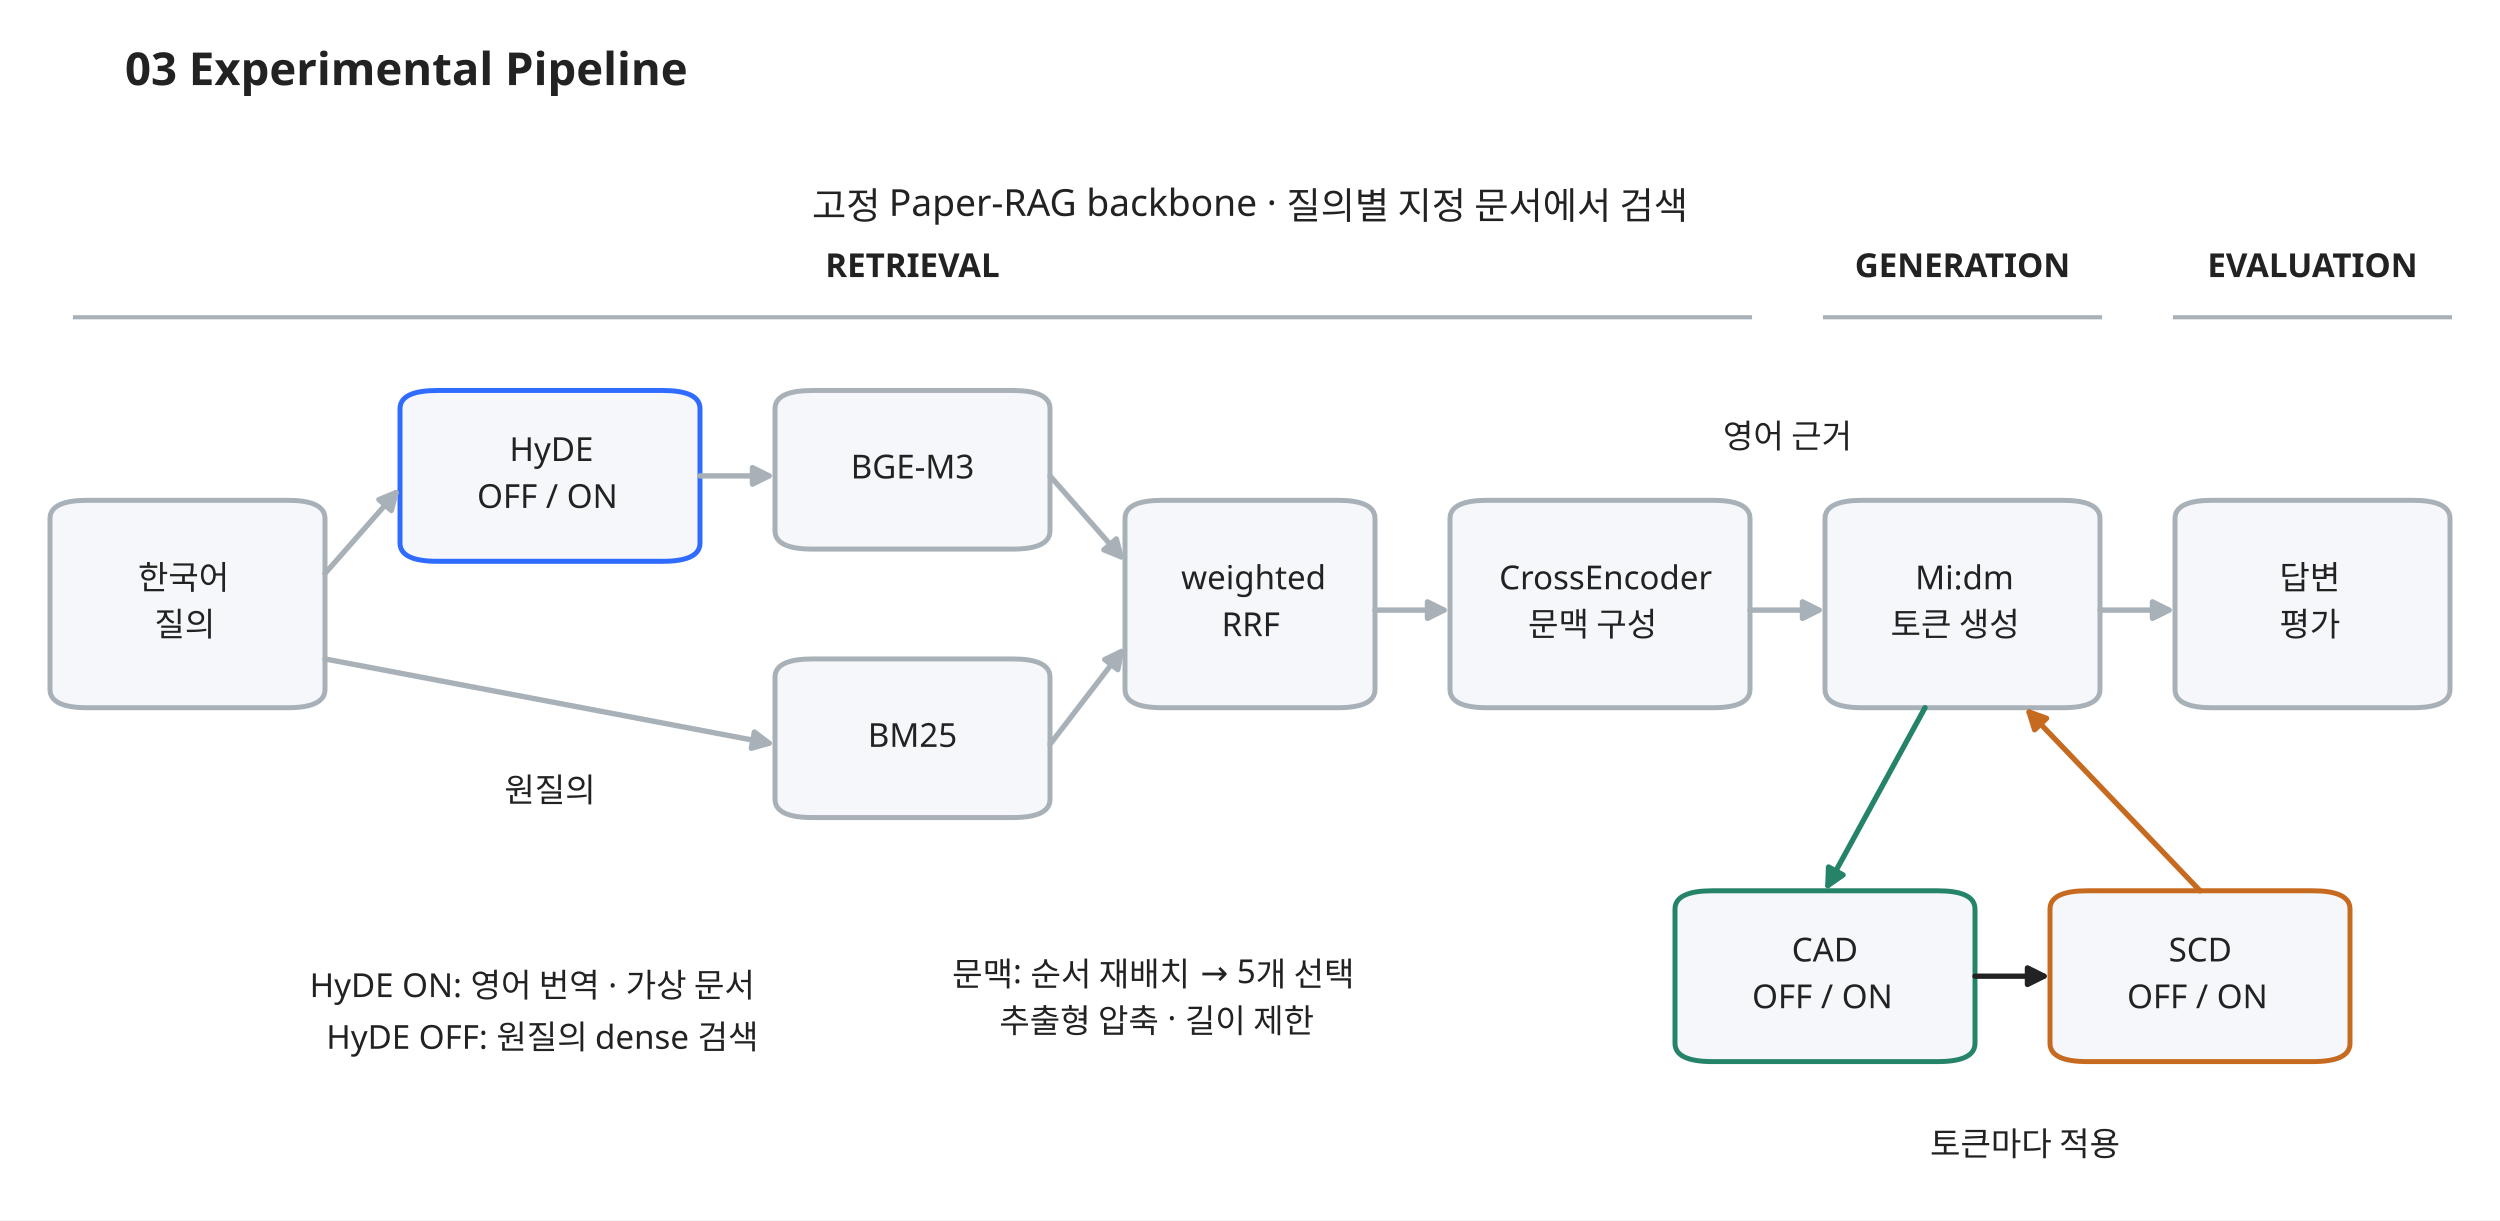
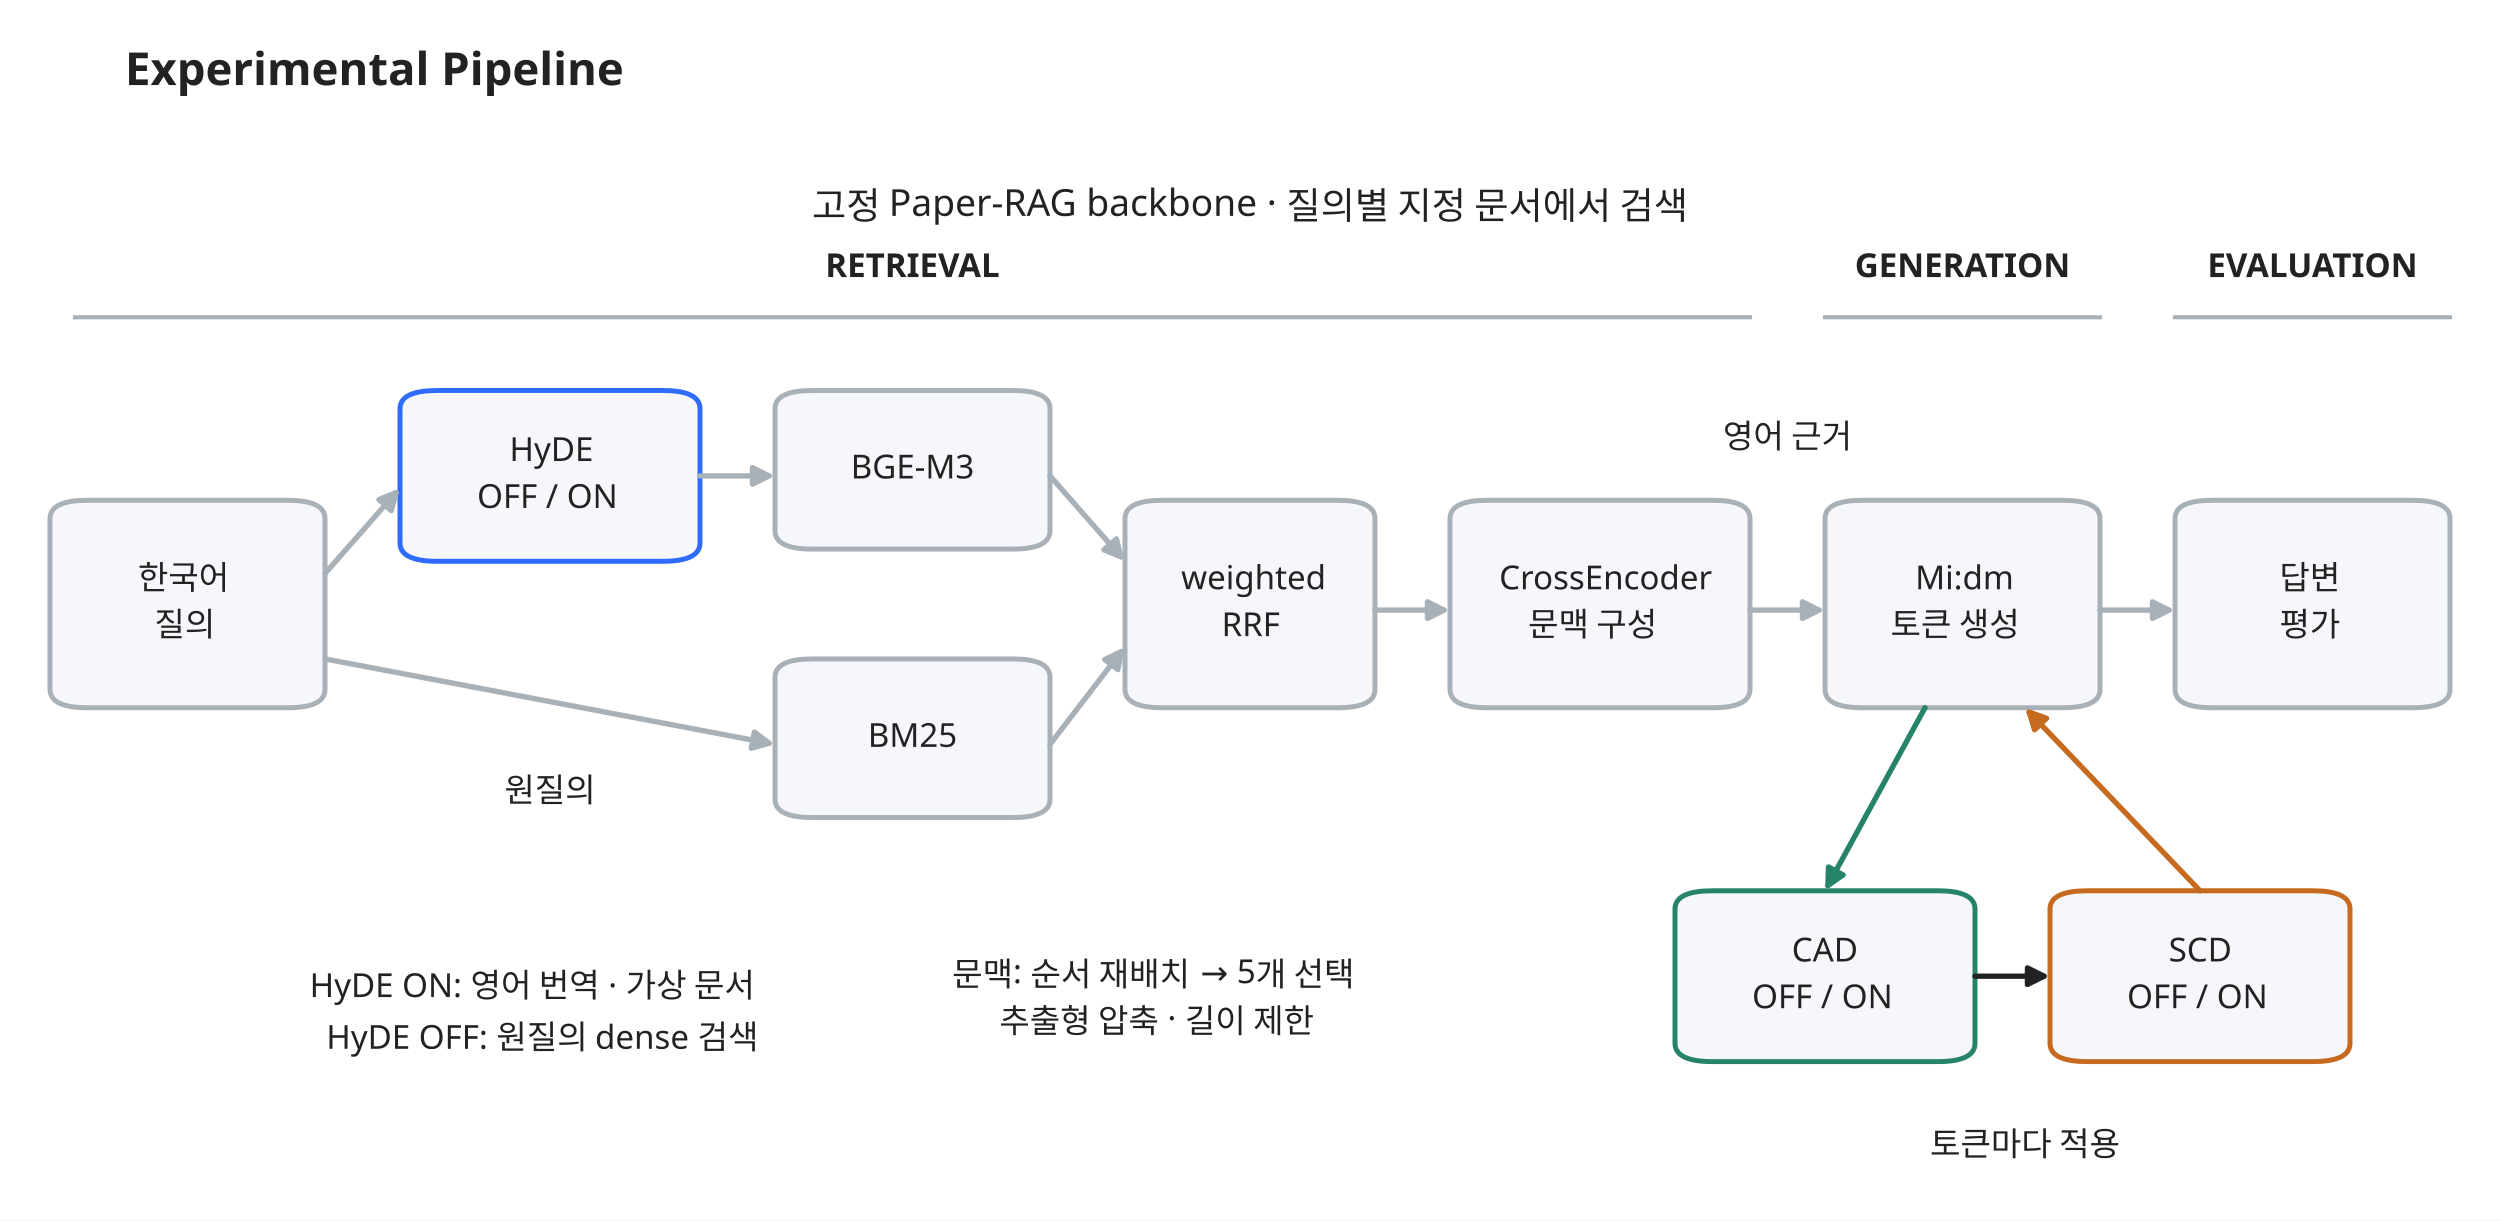
<svg xmlns="http://www.w3.org/2000/svg" width="604.8pt" height="295.2pt" viewBox="0 0 604.8 295.2" version="1.1">
  <defs>
    <style type="text/css">*{stroke-linejoin: round; stroke-linecap: butt}</style>
  </defs>
  <g id="figure_1">
    <g id="patch_1">
      <path d="M 0 295.2 L 604.8 295.2 L 604.8 0 L 0 0 z " style="fill: #ffffff" />
    </g>
    <g id="axes_1">
      <g id="patch_2">
        <path d="M 21.168 171.216 L 69.552 171.216 Q 78.624 171.216 78.624 166.788 L 78.624 125.46 Q 78.624 121.032 69.552 121.032 L 21.168 121.032 Q 12.096 121.032 12.096 125.46 L 12.096 166.788 Q 12.096 171.216 21.168 171.216 z " clip-path="url(#pd6805d010a)" style="fill: #f5f7fa; stroke: #a8b0b8; stroke-width: 1.2; stroke-linejoin: miter" />
      </g>
      <g id="patch_3">
        <path d="M 105.84 135.792 L 160.272 135.792 Q 169.344 135.792 169.344 131.364 L 169.344 98.892 Q 169.344 94.464 160.272 94.464 L 105.84 94.464 Q 96.768 94.464 96.768 98.892 L 96.768 131.364 Q 96.768 135.792 105.84 135.792 z " clip-path="url(#pd6805d010a)" style="fill: #f5f7fa; stroke: #2f6bff; stroke-width: 1.2; stroke-linejoin: miter" />
      </g>
      <g id="patch_4">
        <path d="M 196.56 132.84 L 244.944 132.84 Q 254.016 132.84 254.016 128.412 L 254.016 98.892 Q 254.016 94.464 244.944 94.464 L 196.56 94.464 Q 187.488 94.464 187.488 98.892 L 187.488 128.412 Q 187.488 132.84 196.56 132.84 z " clip-path="url(#pd6805d010a)" style="fill: #f5f7fa; stroke: #a8b0b8; stroke-width: 1.2; stroke-linejoin: miter" />
      </g>
      <g id="patch_5">
        <path d="M 196.56 197.784 L 244.944 197.784 Q 254.016 197.784 254.016 193.356 L 254.016 163.836 Q 254.016 159.408 244.944 159.408 L 196.56 159.408 Q 187.488 159.408 187.488 163.836 L 187.488 193.356 Q 187.488 197.784 196.56 197.784 z " clip-path="url(#pd6805d010a)" style="fill: #f5f7fa; stroke: #a8b0b8; stroke-width: 1.2; stroke-linejoin: miter" />
      </g>
      <g id="patch_6">
        <path d="M 281.232 171.216 L 323.568 171.216 Q 332.64 171.216 332.64 166.788 L 332.64 125.46 Q 332.64 121.032 323.568 121.032 L 281.232 121.032 Q 272.16 121.032 272.16 125.46 L 272.16 166.788 Q 272.16 171.216 281.232 171.216 z " clip-path="url(#pd6805d010a)" style="fill: #f5f7fa; stroke: #a8b0b8; stroke-width: 1.2; stroke-linejoin: miter" />
      </g>
      <g id="patch_7">
        <path d="M 359.856 171.216 L 414.288 171.216 Q 423.36 171.216 423.36 166.788 L 423.36 125.46 Q 423.36 121.032 414.288 121.032 L 359.856 121.032 Q 350.784 121.032 350.784 125.46 L 350.784 166.788 Q 350.784 171.216 359.856 171.216 z " clip-path="url(#pd6805d010a)" style="fill: #f5f7fa; stroke: #a8b0b8; stroke-width: 1.2; stroke-linejoin: miter" />
      </g>
      <g id="patch_8">
        <path d="M 450.576 171.216 L 498.96 171.216 Q 508.032 171.216 508.032 166.788 L 508.032 125.46 Q 508.032 121.032 498.96 121.032 L 450.576 121.032 Q 441.504 121.032 441.504 125.46 L 441.504 166.788 Q 441.504 171.216 450.576 171.216 z " clip-path="url(#pd6805d010a)" style="fill: #f5f7fa; stroke: #a8b0b8; stroke-width: 1.2; stroke-linejoin: miter" />
      </g>
      <g id="patch_9">
        <path d="M 535.248 171.216 L 583.632 171.216 Q 592.704 171.216 592.704 166.788 L 592.704 125.46 Q 592.704 121.032 583.632 121.032 L 535.248 121.032 Q 526.176 121.032 526.176 125.46 L 526.176 166.788 Q 526.176 171.216 535.248 171.216 z " clip-path="url(#pd6805d010a)" style="fill: #f5f7fa; stroke: #a8b0b8; stroke-width: 1.2; stroke-linejoin: miter" />
      </g>
      <g id="patch_10">
        <path d="M 78.624 138.744 Q 87.696 128.412 95.809 119.172 " clip-path="url(#pd6805d010a)" style="fill: none; stroke: #a8b0b8; stroke-width: 1.3; stroke-linecap: round" />
        <path d="M 91.667 120.858 L 95.809 119.172 L 94.673 123.498 z " clip-path="url(#pd6805d010a)" style="fill: #a8b0b8; stroke: #a8b0b8; stroke-width: 1.3; stroke-linecap: round" />
      </g>
      <g id="patch_11">
        <path d="M 169.344 115.128 Q 178.416 115.128 186.035 115.128 " clip-path="url(#pd6805d010a)" style="fill: none; stroke: #a8b0b8; stroke-width: 1.3; stroke-linecap: round" />
        <path d="M 182.035 113.128 L 186.035 115.128 L 182.035 117.128 z " clip-path="url(#pd6805d010a)" style="fill: #a8b0b8; stroke: #a8b0b8; stroke-width: 1.3; stroke-linecap: round" />
      </g>
      <g id="patch_12">
        <path d="M 78.624 159.408 Q 133.056 169.74 186.06 179.801 " clip-path="url(#pd6805d010a)" style="fill: none; stroke: #a8b0b8; stroke-width: 1.3; stroke-linecap: round" />
        <path d="M 182.503 177.09 L 186.06 179.801 L 181.757 181.02 z " clip-path="url(#pd6805d010a)" style="fill: #a8b0b8; stroke: #a8b0b8; stroke-width: 1.3; stroke-linecap: round" />
      </g>
      <g id="patch_13">
        <path d="M 254.016 115.128 Q 263.088 125.46 271.201 134.7 " clip-path="url(#pd6805d010a)" style="fill: none; stroke: #a8b0b8; stroke-width: 1.3; stroke-linecap: round" />
        <path d="M 270.065 130.374 L 271.201 134.7 L 267.059 133.014 z " clip-path="url(#pd6805d010a)" style="fill: #a8b0b8; stroke: #a8b0b8; stroke-width: 1.3; stroke-linecap: round" />
      </g>
      <g id="patch_14">
        <path d="M 254.016 180.072 Q 263.088 168.264 271.274 157.609 " clip-path="url(#pd6805d010a)" style="fill: none; stroke: #a8b0b8; stroke-width: 1.3; stroke-linecap: round" />
        <path d="M 267.252 159.562 L 271.274 157.609 L 270.423 161.999 z " clip-path="url(#pd6805d010a)" style="fill: #a8b0b8; stroke: #a8b0b8; stroke-width: 1.3; stroke-linecap: round" />
      </g>
      <g id="patch_15">
        <path d="M 332.64 147.6 Q 341.712 147.6 349.331 147.6 " clip-path="url(#pd6805d010a)" style="fill: none; stroke: #a8b0b8; stroke-width: 1.3; stroke-linecap: round" />
        <path d="M 345.331 145.6 L 349.331 147.6 L 345.331 149.6 z " clip-path="url(#pd6805d010a)" style="fill: #a8b0b8; stroke: #a8b0b8; stroke-width: 1.3; stroke-linecap: round" />
      </g>
      <g id="patch_16">
        <path d="M 423.36 147.6 Q 432.432 147.6 440.051 147.6 " clip-path="url(#pd6805d010a)" style="fill: none; stroke: #a8b0b8; stroke-width: 1.3; stroke-linecap: round" />
        <path d="M 436.051 145.6 L 440.051 147.6 L 436.051 149.6 z " clip-path="url(#pd6805d010a)" style="fill: #a8b0b8; stroke: #a8b0b8; stroke-width: 1.3; stroke-linecap: round" />
      </g>
      <g id="patch_17">
        <path d="M 508.032 147.6 Q 517.104 147.6 524.723 147.6 " clip-path="url(#pd6805d010a)" style="fill: none; stroke: #a8b0b8; stroke-width: 1.3; stroke-linecap: round" />
        <path d="M 520.723 145.6 L 524.723 147.6 L 520.723 149.6 z " clip-path="url(#pd6805d010a)" style="fill: #a8b0b8; stroke: #a8b0b8; stroke-width: 1.3; stroke-linecap: round" />
      </g>
      <g id="patch_18">
        <path d="M 414.288 256.824 L 468.72 256.824 Q 477.792 256.824 477.792 252.396 L 477.792 219.924 Q 477.792 215.496 468.72 215.496 L 414.288 215.496 Q 405.216 215.496 405.216 219.924 L 405.216 252.396 Q 405.216 256.824 414.288 256.824 z " clip-path="url(#pd6805d010a)" style="fill: #f5f7fa; stroke: #25836a; stroke-width: 1.2; stroke-linejoin: miter" />
      </g>
      <g id="patch_19">
        <path d="M 505.008 256.824 L 559.44 256.824 Q 568.512 256.824 568.512 252.396 L 568.512 219.924 Q 568.512 215.496 559.44 215.496 L 505.008 215.496 Q 495.936 215.496 495.936 219.924 L 495.936 252.396 Q 495.936 256.824 505.008 256.824 z " clip-path="url(#pd6805d010a)" style="fill: #f5f7fa; stroke: #c66a20; stroke-width: 1.2; stroke-linejoin: miter" />
      </g>
      <g id="patch_20">
        <path d="M 477.792 236.16 Q 486.864 236.16 494.483 236.16 " clip-path="url(#pd6805d010a)" style="fill: none; stroke: #222222; stroke-width: 1.3; stroke-linecap: round" />
        <path d="M 490.483 234.16 L 494.483 236.16 L 490.483 238.16 z " clip-path="url(#pd6805d010a)" style="fill: #222222; stroke: #222222; stroke-width: 1.3; stroke-linecap: round" />
      </g>
      <g id="patch_21">
        <path d="M 532.224 215.496 Q 511.056 193.356 490.892 172.267 " clip-path="url(#pd6805d010a)" style="fill: none; stroke: #c66a20; stroke-width: 1.3; stroke-linecap: round" />
        <path d="M 492.211 176.54 L 490.892 172.267 L 495.102 173.776 z " clip-path="url(#pd6805d010a)" style="fill: #c66a20; stroke: #c66a20; stroke-width: 1.3; stroke-linecap: round" />
      </g>
      <g id="patch_22">
        <path d="M 465.696 171.216 Q 453.6 193.356 442.201 214.221 " clip-path="url(#pd6805d010a)" style="fill: none; stroke: #25836a; stroke-width: 1.3; stroke-linecap: round" />
        <path d="M 445.874 211.669 L 442.201 214.221 L 442.364 209.751 z " clip-path="url(#pd6805d010a)" style="fill: #25836a; stroke: #25836a; stroke-width: 1.3; stroke-linecap: round" />
      </g>
      <g id="line2d_1">
        <path d="M 18.144 76.752 L 423.36 76.752 " clip-path="url(#pd6805d010a)" style="fill: none; stroke: #a8b0b8; stroke-linecap: square" />
      </g>
      <g id="line2d_2">
        <path d="M 441.504 76.752 L 508.032 76.752 " clip-path="url(#pd6805d010a)" style="fill: none; stroke: #a8b0b8; stroke-linecap: square" />
      </g>
      <g id="line2d_3">
        <path d="M 526.176 76.752 L 592.704 76.752 " clip-path="url(#pd6805d010a)" style="fill: none; stroke: #a8b0b8; stroke-linecap: square" />
      </g>
      <g id="text_1">
-         <text style="font-weight: 700; font-size: 11px; font-family: 'Malgun Gothic'; text-anchor: start; fill: #222222" x="30.24" y="20.587" transform="rotate(-0 30.24 20.58747)">03  Experimental Pipeline</text>
+         <text style="font-weight: 700; font-size: 11px; font-family: 'Malgun Gothic'; text-anchor: start; fill: #222222" x="30.24" y="20.587" transform="rotate(-0 30.24 20.58747)">Experimental Pipeline</text>
      </g>
      <g id="text_2">
        <text style="font-size: 9px; font-family: 'Malgun Gothic'; text-anchor: middle; fill: #222222" x="302.4" y="52.963" transform="rotate(-0 302.4 52.96345)">고정 Paper-RAG backbone · 질의별 지정 문서에서 검색</text>
      </g>
      <g id="text_3">
        <text style="font-weight: 700; font-size: 8px; font-family: 'Malgun Gothic'; text-anchor: middle; fill: #222222" x="220.752" y="67.035" transform="rotate(-0 220.752 67.03525)">RETRIEVAL</text>
      </g>
      <g id="text_4">
        <text style="font-weight: 700; font-size: 8px; font-family: 'Malgun Gothic'; text-anchor: middle; fill: #222222" x="474.768" y="67.035" transform="rotate(-0 474.768 67.03525)">GENERATION</text>
      </g>
      <g id="text_5">
        <text style="font-weight: 700; font-size: 8px; font-family: 'Malgun Gothic'; text-anchor: middle; fill: #222222" x="559.44" y="67.035" transform="rotate(-0 559.44 67.03525)">EVALUATION</text>
      </g>
      <g id="text_6">
        <text style="font-size: 8px; font-family: 'Malgun Gothic'; fill: #222222" transform="translate(33.36 142.5625)">한국어</text>
        <text style="font-size: 8px; font-family: 'Malgun Gothic'; fill: #222222" transform="translate(37.36 153.868)">질의</text>
      </g>
      <g id="text_7">
        <text style="font-size: 8px; font-family: 'Malgun Gothic'; fill: #222222" transform="translate(123.2491 111.524)">HyDE</text>
        <text style="font-size: 8px; font-family: 'Malgun Gothic'; fill: #222222" transform="translate(115.4229 122.872)">OFF / ON</text>
      </g>
      <g id="text_8">
        <text style="font-size: 8px; font-family: 'Malgun Gothic'; text-anchor: middle; fill: #222222" x="220.752" y="115.743" transform="rotate(-0 220.752 115.7433)">BGE-M3</text>
      </g>
      <g id="text_9">
        <text style="font-size: 8px; font-family: 'Malgun Gothic'; text-anchor: middle; fill: #222222" x="220.752" y="180.687" transform="rotate(-0 220.752 180.6873)">BM25</text>
      </g>
      <g id="text_10">
        <text style="font-size: 8px; font-family: 'Malgun Gothic'; fill: #222222" transform="translate(285.7344 142.5412)">weighted</text>
        <text style="font-size: 8px; font-family: 'Malgun Gothic'; fill: #222222" transform="translate(295.5269 153.8893)">RRF</text>
      </g>
      <g id="text_11">
        <text style="font-size: 8px; font-family: 'Malgun Gothic'; fill: #222222" transform="translate(362.6814 142.5625)">CrossEncoder</text>
        <text style="font-size: 8px; font-family: 'Malgun Gothic'; fill: #222222" transform="translate(369.6658 153.868)">문맥 구성</text>
      </g>
      <g id="text_12">
        <text style="font-size: 8px; font-family: 'Malgun Gothic'; fill: #222222" transform="translate(463.313 142.5625)">Mi:dm</text>
        <text style="font-size: 8px; font-family: 'Malgun Gothic'; fill: #222222" transform="translate(457.3617 153.868)">토큰 생성</text>
      </g>
      <g id="text_13">
        <text style="font-size: 8px; font-family: 'Malgun Gothic'; fill: #222222" transform="translate(551.44 142.5625)">답변</text>
        <text style="font-size: 8px; font-family: 'Malgun Gothic'; fill: #222222" transform="translate(551.44 153.868)">평가</text>
      </g>
      <g id="text_14">
        <text style="font-size: 8px; font-family: 'Malgun Gothic'; text-anchor: middle; fill: #222222" x="133.056" y="193.971" transform="rotate(-0 133.056 193.9712)">원질의</text>
      </g>
      <g id="text_15">
        <text style="font-size: 8px; font-family: 'Malgun Gothic'; text-anchor: middle; fill: #222222" x="432.432" y="108.363" transform="rotate(-0 432.432 108.3632)">영어 근거</text>
      </g>
      <g id="text_16">
        <text style="font-size: 8px; font-family: 'Malgun Gothic'; fill: #222222" transform="translate(433.4621 232.5985)">CAD</text>
        <text style="font-size: 8px; font-family: 'Malgun Gothic'; fill: #222222" transform="translate(423.8709 243.904)">OFF / ON</text>
      </g>
      <g id="text_17">
        <text style="font-size: 8px; font-family: 'Malgun Gothic'; fill: #222222" transform="translate(524.6434 232.5985)">SCD</text>
        <text style="font-size: 8px; font-family: 'Malgun Gothic'; fill: #222222" transform="translate(514.5909 243.904)">OFF / ON</text>
      </g>
      <g id="text_18">
        <text style="font-size: 8px; font-family: 'Malgun Gothic'; text-anchor: middle; fill: #222222" x="489.888" y="279.579" transform="rotate(-0 489.888 279.5793)">토큰마다 적용</text>
      </g>
      <g id="text_19">
        <text style="font-size: 8px; font-family: 'Malgun Gothic'; fill: #222222" transform="translate(230.346 238.5025)">문맥: 순서 재배치 → 5개 선택</text>
        <text style="font-size: 8px; font-family: 'Malgun Gothic'; fill: #222222" transform="translate(241.756 249.808)">추출형 압축 · 길이 제한</text>
      </g>
      <g id="text_20">
        <text style="font-size: 8px; font-family: 'Malgun Gothic'; fill: #222222" transform="translate(74.90725 241.2033)">HyDE ON: 영어 번역 · 가상 문서</text>
        <text style="font-size: 8px; font-family: 'Malgun Gothic'; fill: #222222" transform="translate(78.93225 253.7274)">HyDE OFF: 원질의 dense 검색</text>
      </g>
    </g>
  </g>
  <defs>
    <clipPath id="pd6805d010a">
      <rect x="0" y="0" width="604.8" height="295.2" />
    </clipPath>
  </defs>
</svg>
